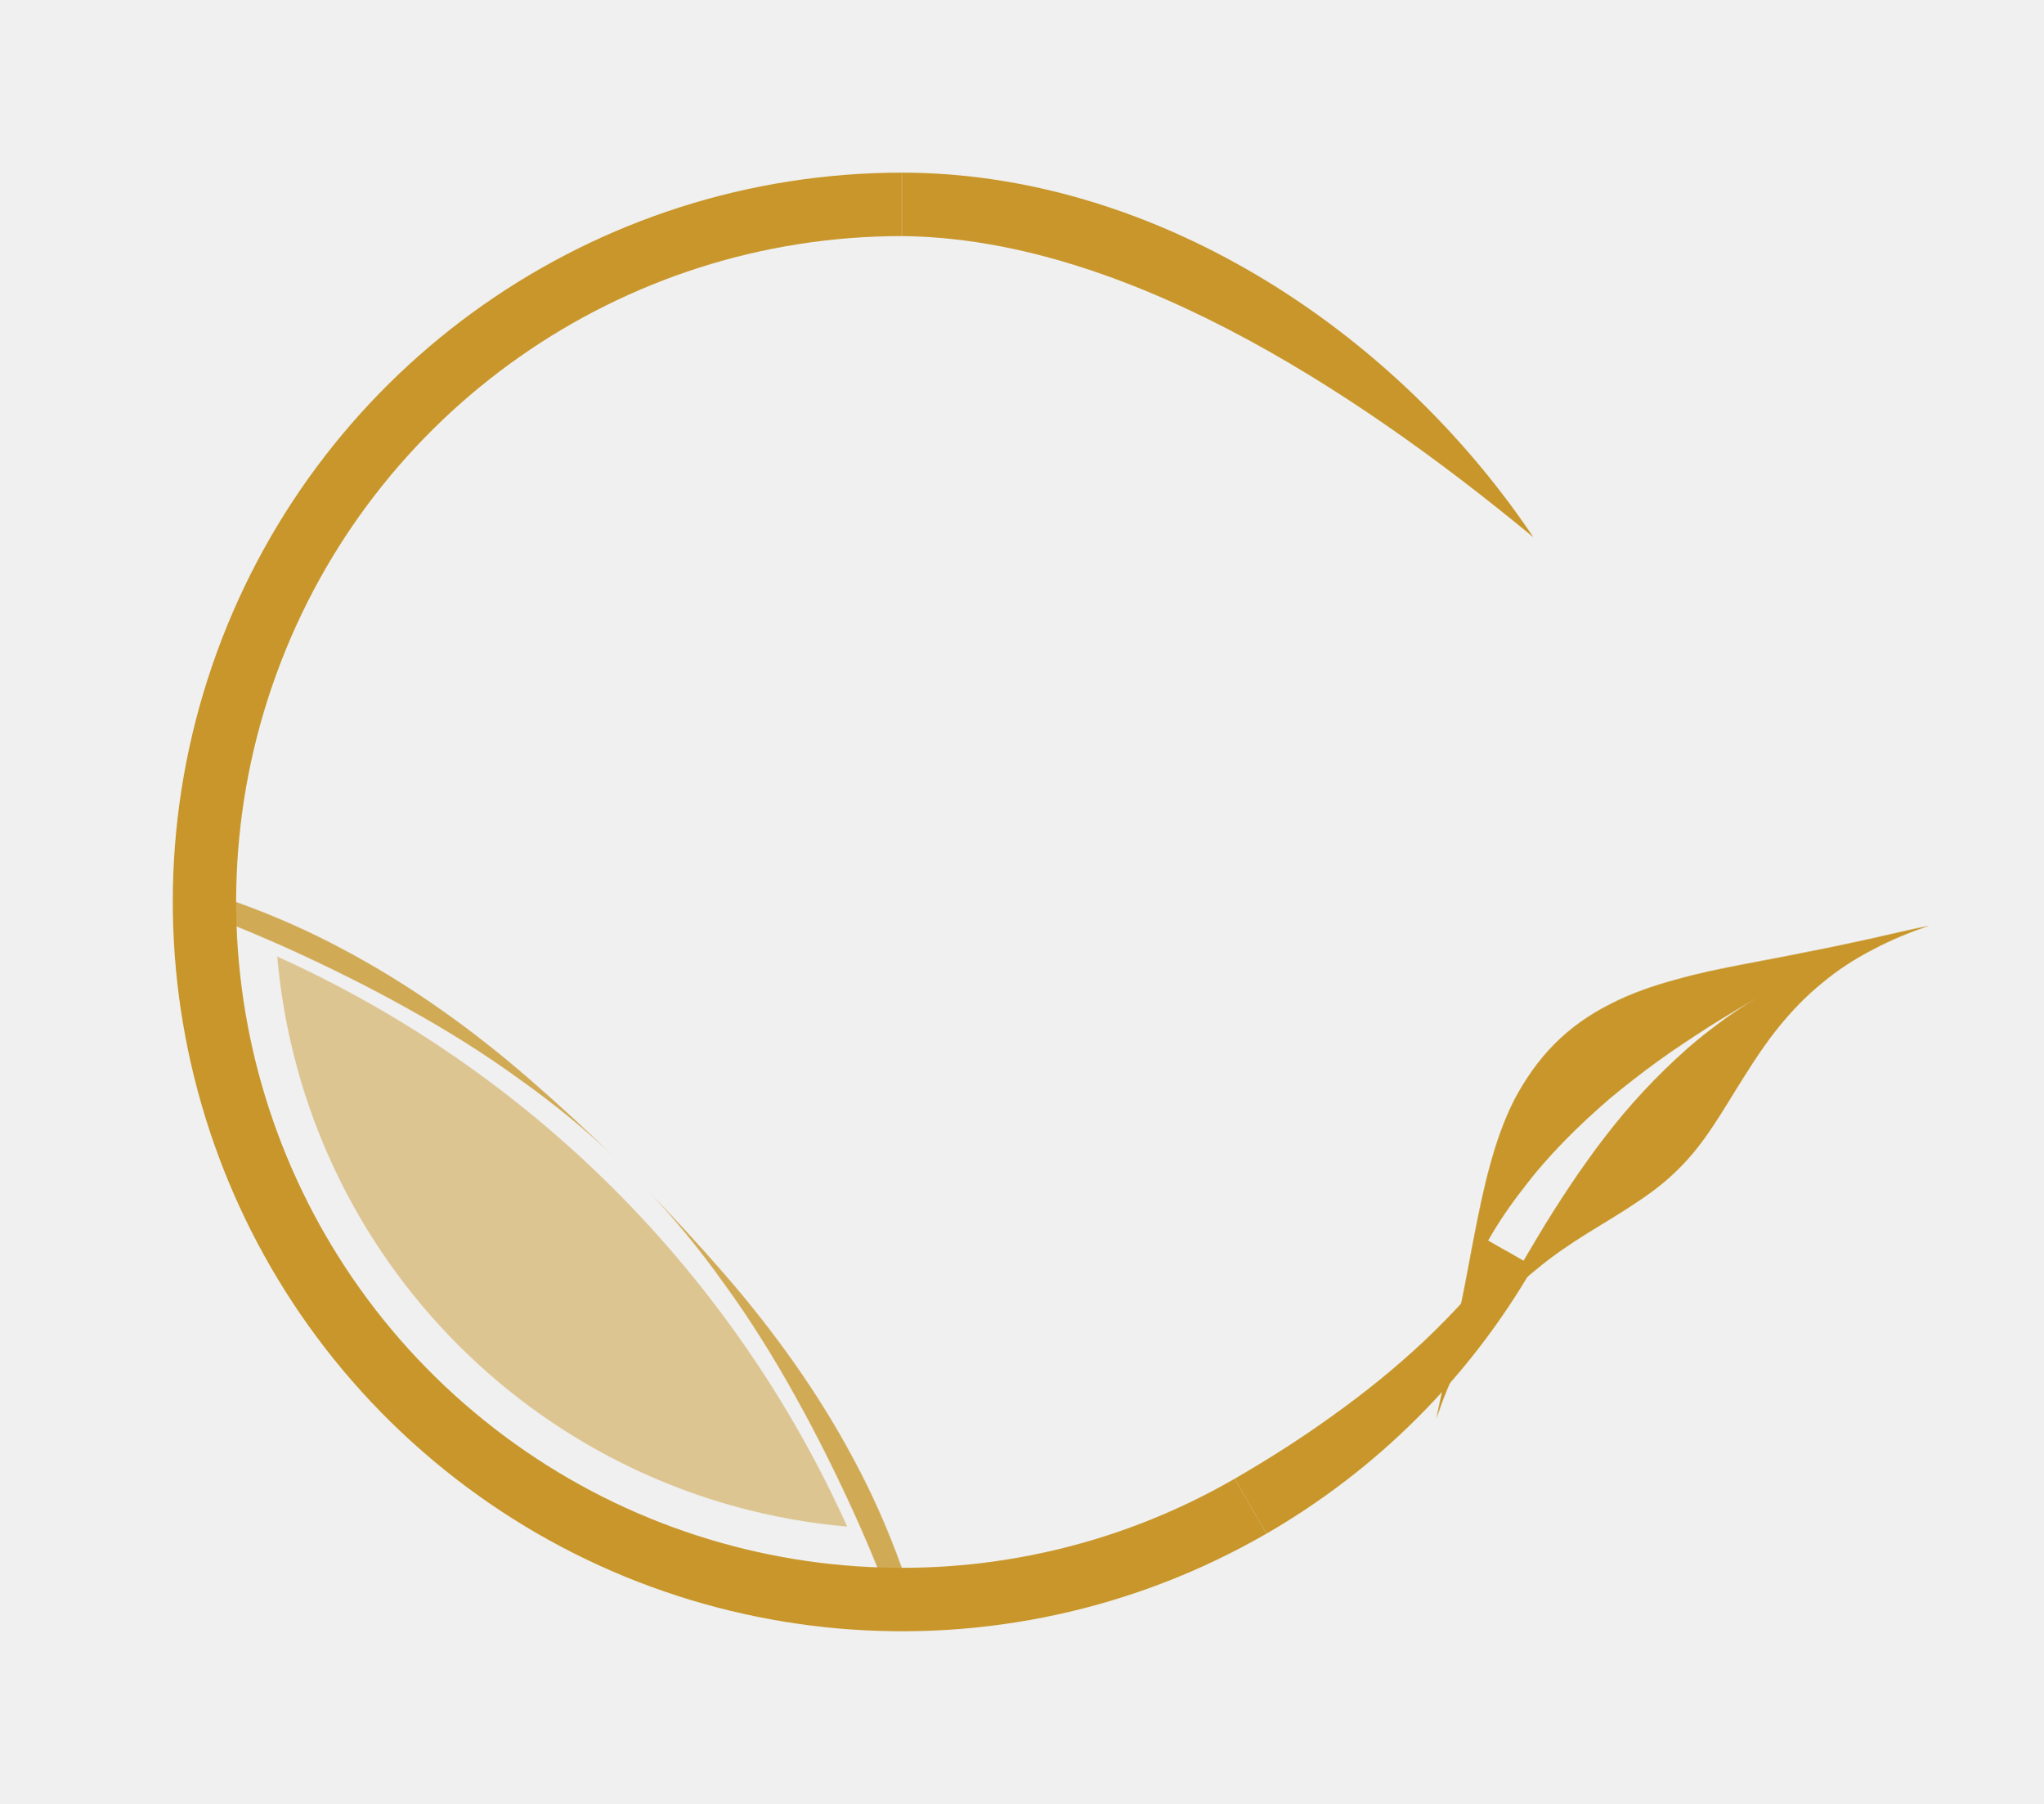
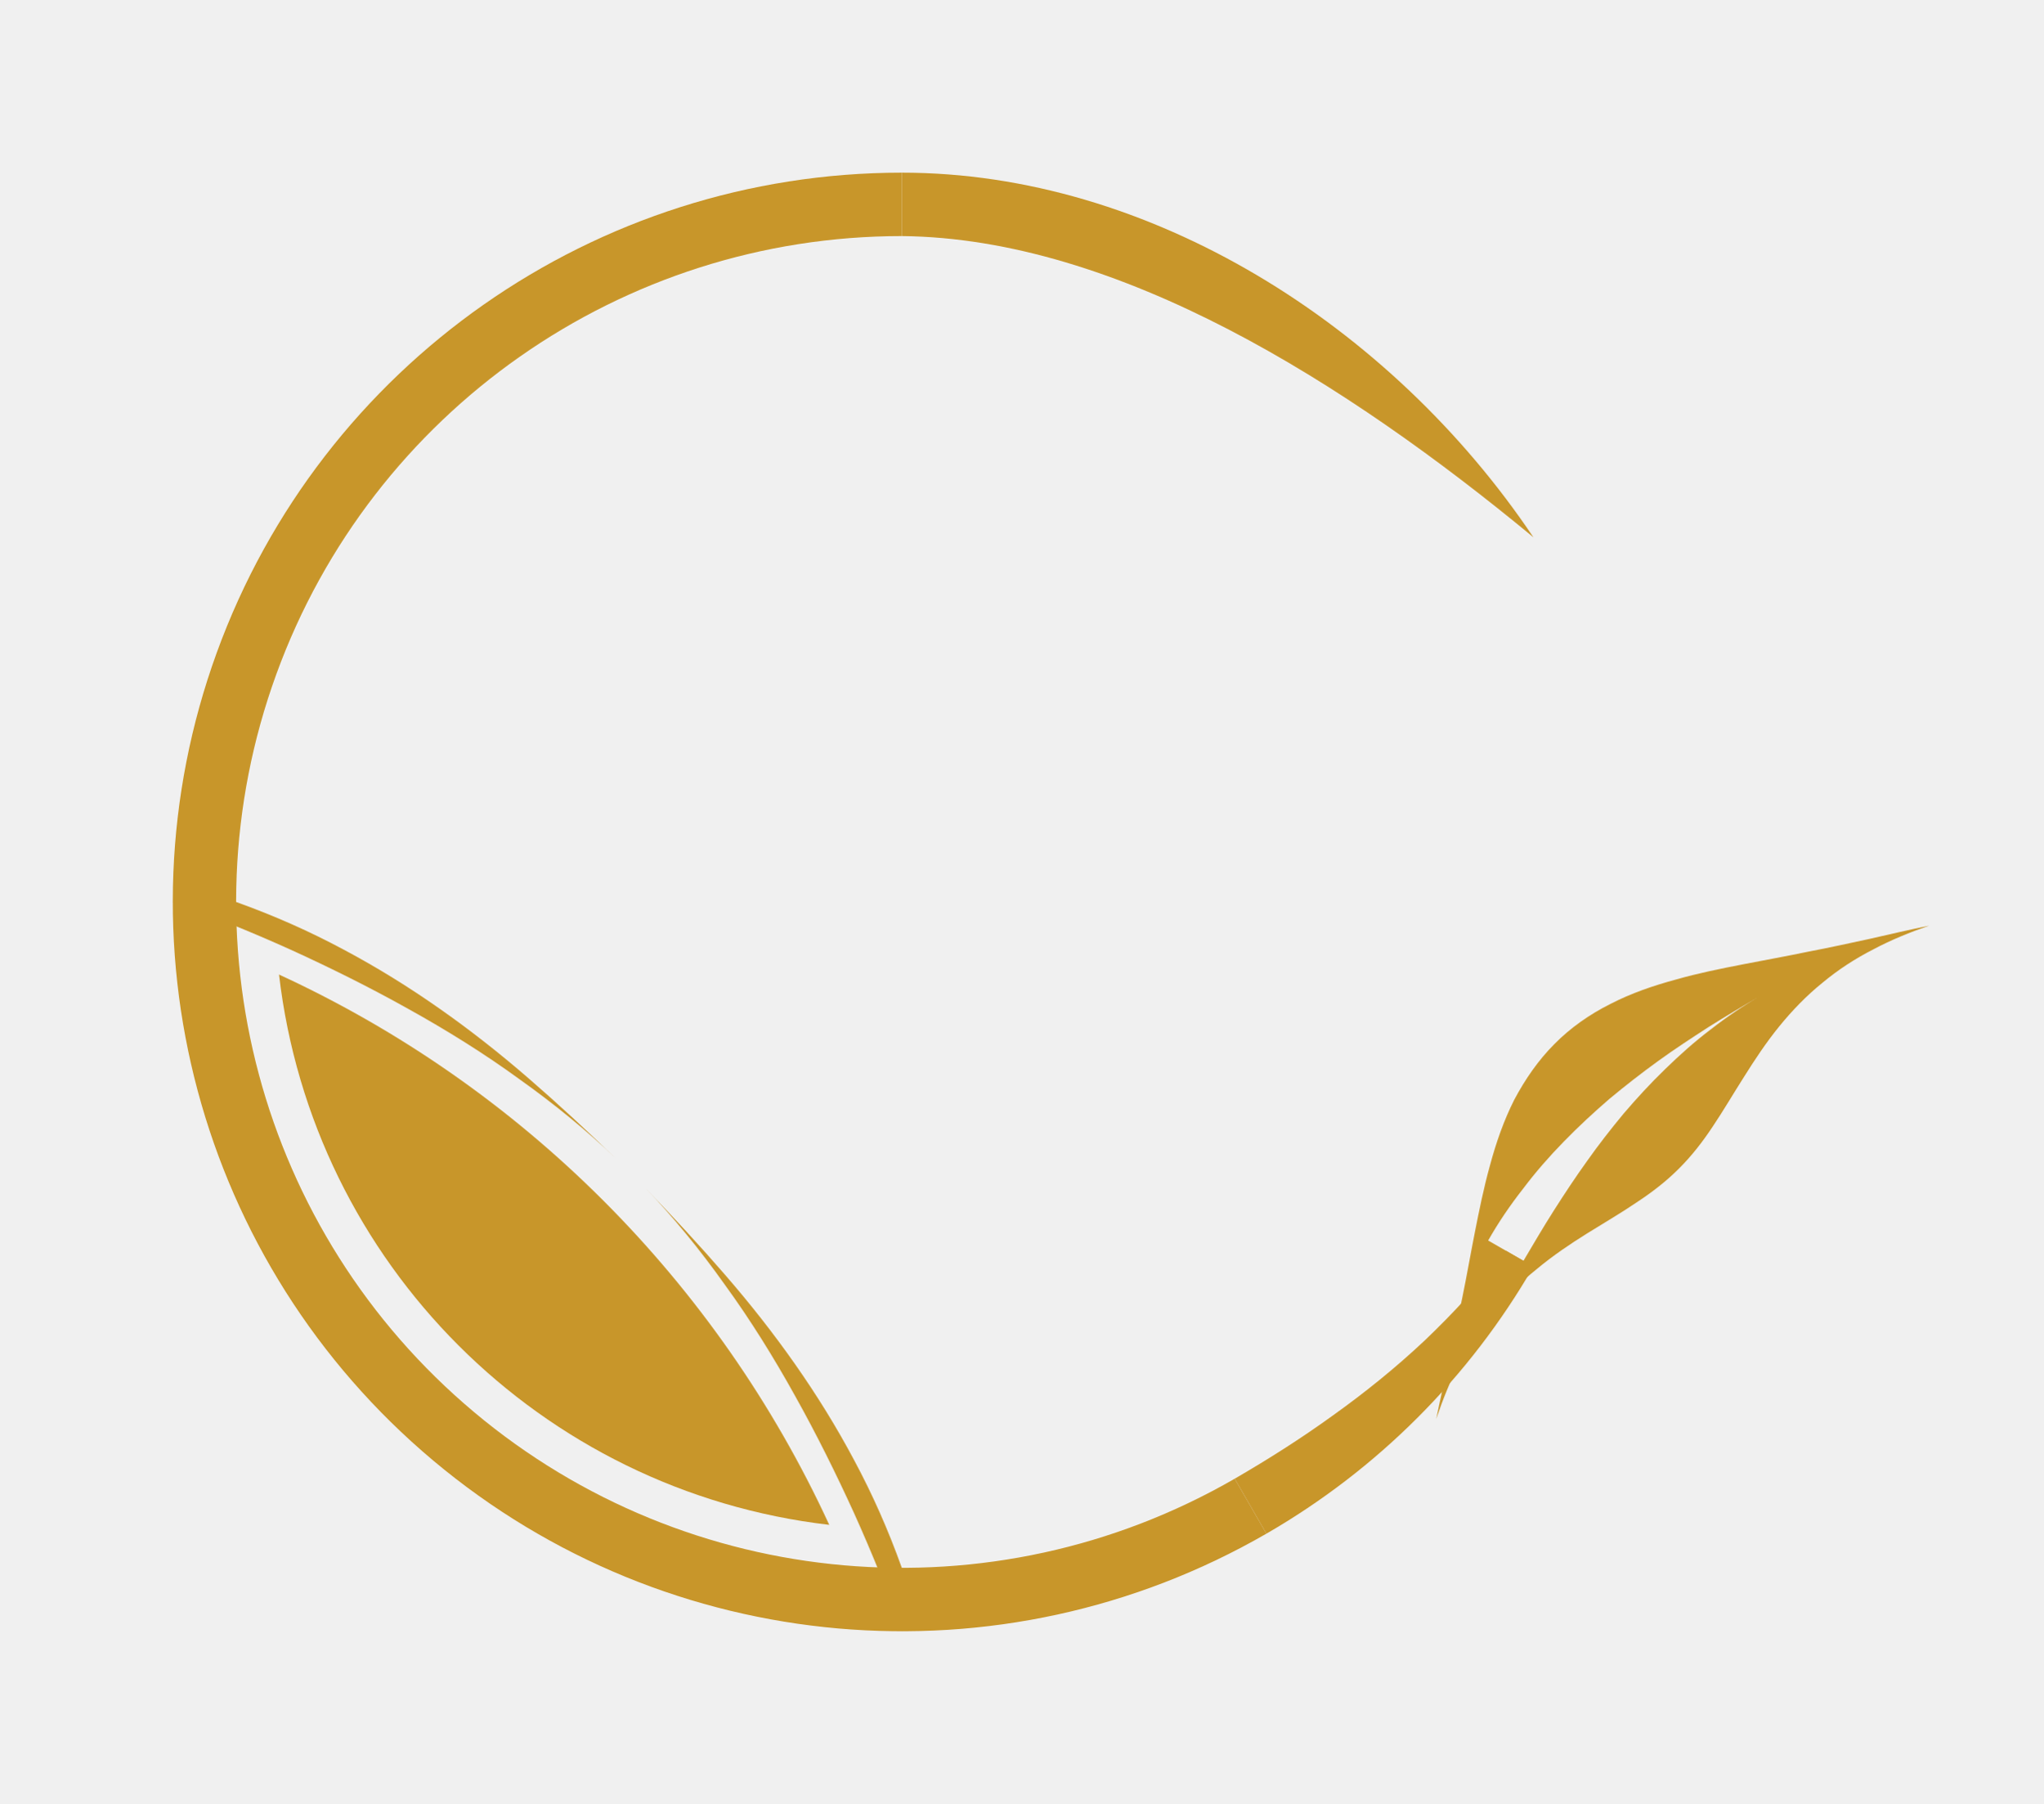
<svg xmlns="http://www.w3.org/2000/svg" viewBox="0 0 580 512" role="img" aria-labelledby="title desc" fill="#c8962a">
  <defs>
    <path id="leaf-vein-source" d="M432.5,357.9              C435.5,352.8 438.1,347.4 440.3,341.9              C442.6,336.5 444.5,330.9 446.1,325.2              C447.7,319.5 449.0,313.8 450.1,308.0              C451.1,302.2 451.9,296.4 452.5,290.6              C453.1,284.9 453.4,279.1 453.7,273.3              C453.9,267.5 454.0,261.8 454.0,256.0              C454.0,261.8 453.6,267.5 452.8,273.2              C452.1,278.9 450.9,284.6 449.5,290.1              C448.1,295.7 446.4,301.1 444.5,306.5              C442.5,311.9 440.4,317.1 438.0,322.3              C435.7,327.4 433.2,332.4 430.6,337.4              C428.0,342.4 425.2,347.3 422.5,352.1              Z" />
    <mask id="transparent-vein" maskUnits="userSpaceOnUse" maskContentUnits="userSpaceOnUse" x="0" y="0" width="580" height="512">
      <rect width="580" height="512" fill="#fff" />
      <use href="#leaf-vein-source" fill="#000" />
    </mask>
-     <path id="lemon-flesh-source" d="M78.7,271.5              A178,178 0 0,0 240.5,433.3              A323.4,323.4 0 0,0 78.7,271.5              Z" />
+     <path id="lemon-flesh-source" d="M79.2,276.6              A178,178 0 0,0 235.4,432.8              A319,319 0 0,0 79.2,276.6              Z" />
    <path id="lemon-boundary-bottom-source" d="M256.0,463.0              C252.1,452.1 247.6,440.9 242.5,429.6              C237.4,418.4 231.8,407.1 225.7,396.2              C219.6,385.2 213.0,374.6 205.8,364.7              C198.7,354.7 191.1,345.4 183.1,337.1              C191.1,345.4 198.7,353.6 205.8,361.8              C213.0,370.1 219.6,378.5 225.7,387.2              C231.8,395.9 237.4,404.9 242.5,414.5              C247.6,424.0 252.1,434.1 256.0,445.0              Z" />
    <path id="lemon-boundary-left-source" d="M49.0,256.0              C59.9,259.9 71.1,264.4 82.4,269.5              C93.6,274.6 104.9,280.2 115.8,286.3              C126.8,292.4 137.4,299.0 147.3,306.2              C157.3,313.3 166.6,320.9 174.9,328.9              C166.6,320.9 158.4,313.3 150.2,306.2              C141.9,299.0 133.5,292.4 124.8,286.3              C116.1,280.2 107.1,274.6 97.5,269.5              C88.0,264.4 77.9,259.9 67.0,256.0              Z" />
  </defs>
  <g>
    <path d="M435.3,152.5 C394.8,92.2 326.4,49 256,49 L256,67 C317.4,67.6 382.2,108.6 435.3,152.5 Z" />
    <path d="M256,49 A207,207 0 1,0 359.5,435.3 L350.5,419.7 A189,189 0 1,1 256,67 Z" />
    <path d="M435.3,359.5              A207,207 0 0,1 359.5,435.3              L350.5,419.7              C360.0,414.2 369.3,408.3 378.3,401.8              C387.4,395.3 396.1,388.3 404.4,380.5              C412.6,372.7 420.4,364.2 427.5,355.0              Z" />
  </g>
-   <use id="lemon-flesh" href="#lemon-flesh-source" opacity="0.48" />
-   <g id="lemon-boundary" opacity="0.78">
+   <use id="lemon-flesh" href="#lemon-flesh-source" />
+   <g id="lemon-boundary">
    <use href="#lemon-boundary-bottom-source" />
    <use href="#lemon-boundary-left-source" />
  </g>
  <g transform="matrix(-0.5 -0.8660254 -0.8660254 0.5 948.6486 547.7025)">
    <g mask="url(#transparent-vein)">
      <path d="M396.0,396.0                C400.3,392.2 404.6,388.2 408.9,384.3                C413.2,380.3 417.6,376.4 422.2,372.3                C426.7,368.3 431.5,364.3 436.3,360.1                C441.1,355.9 446.1,351.5 450.7,346.8                C455.4,342.1 459.8,337.0 463.4,331.5                C466.9,325.9 469.7,320.0 471.4,313.7                C473.1,307.5 473.7,300.9 473.3,294.3                C473.0,287.7 471.7,281.1 470.0,274.7                C468.4,268.3 466.3,262.1 464.2,256.0                C462.1,249.9 460.0,244.1 458.1,238.3                C456.1,232.6 454.3,226.9 452.5,221.3                C450.8,215.8 449.1,210.2 447.3,204.8                C448.4,210.4 449.2,216.1 449.4,221.9                C449.7,227.7 449.4,233.4 448.4,239.2                C447.5,244.9 445.9,250.5 443.8,256.0                C441.7,261.5 439.1,266.7 436.4,271.8                C433.8,276.8 431.0,281.7 428.7,286.4                C426.3,291.2 424.4,295.9 423.1,300.8                C421.8,305.6 421.1,310.7 420.8,316.0                C420.4,321.3 420.4,326.8 420.2,332.6                C420.0,338.3 419.6,344.1 418.6,349.9                C417.7,355.7 416.3,361.4 414.2,366.8                C412.2,372.2 409.6,377.4 406.5,382.3                C403.4,387.1 399.8,391.7 396.0,396.0                Z" />
    </g>
  </g>
</svg>
